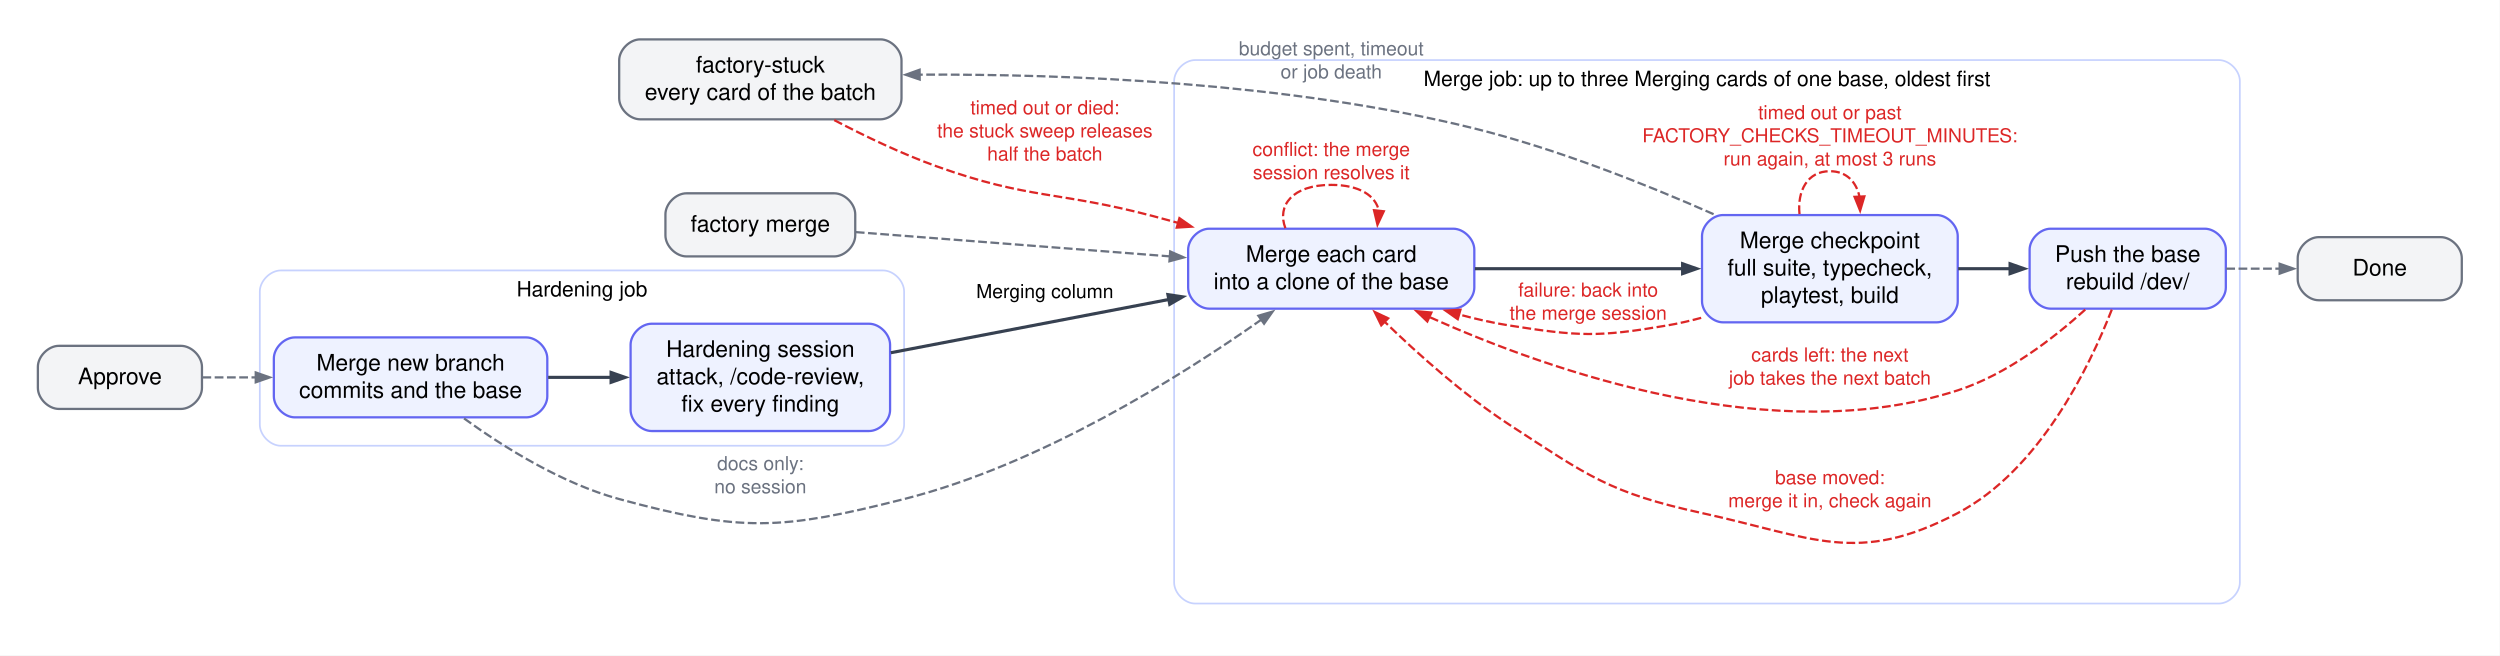
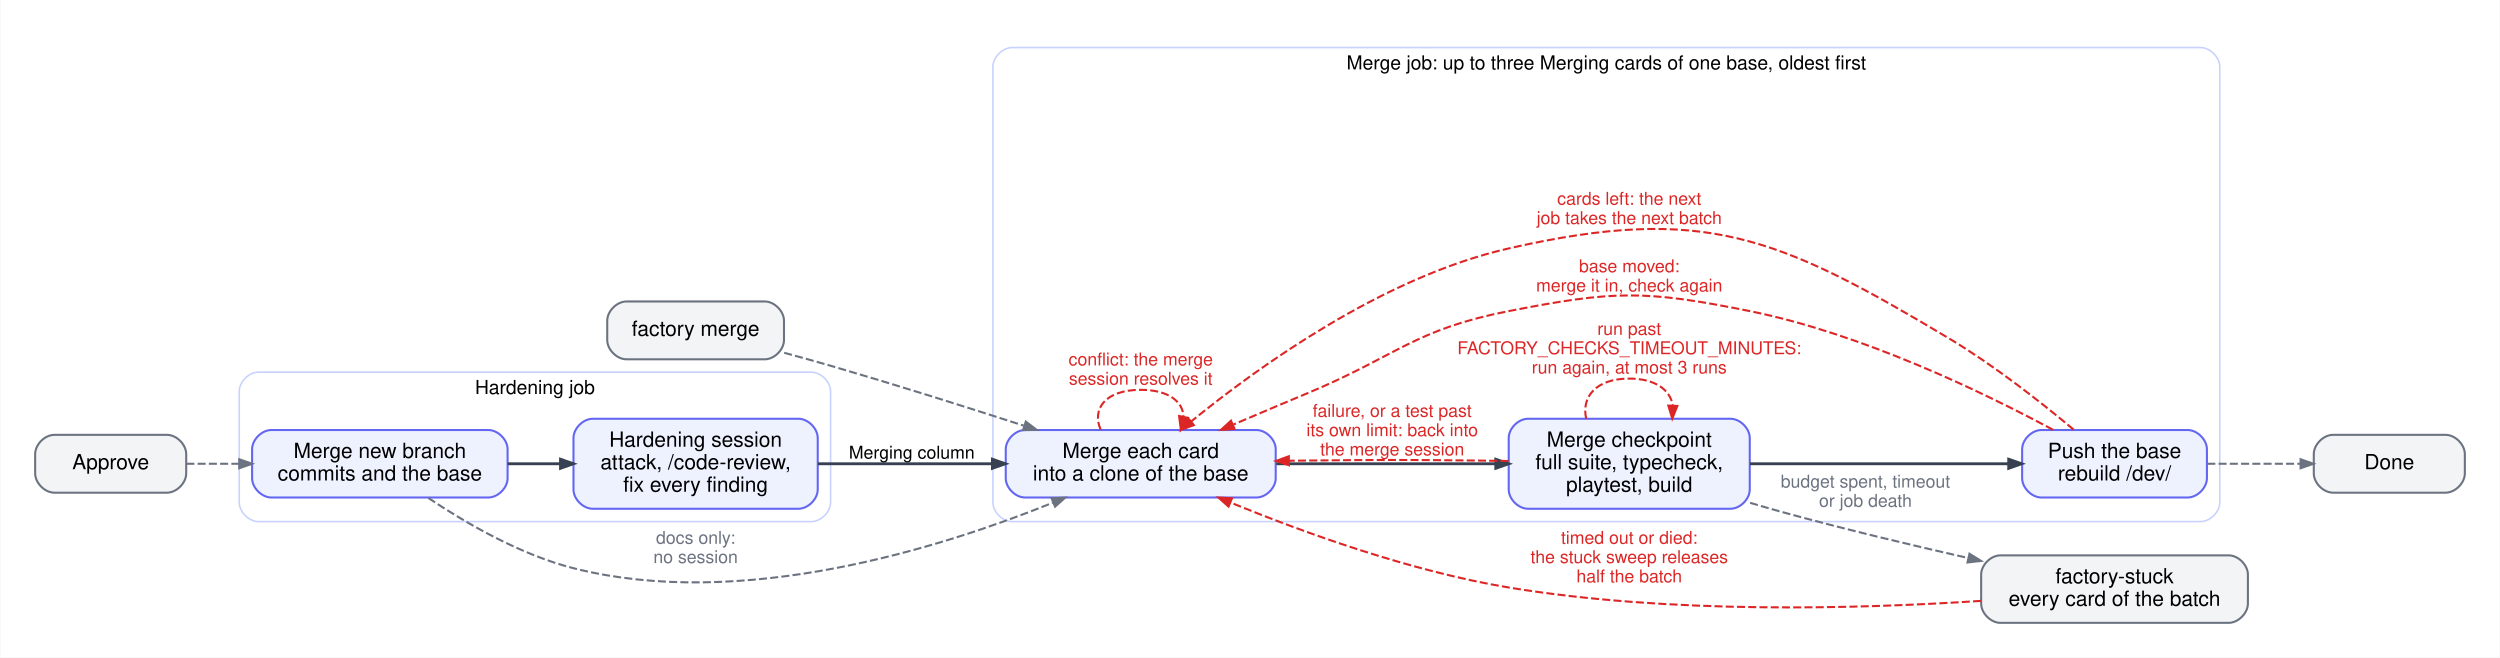
- <svg xmlns="http://www.w3.org/2000/svg" width="1426pt" height="374pt" viewBox="0.00 0.00 1426.00 374.00">
-   <g id="graph0" class="graph" transform="scale(1 1) rotate(0) translate(21.6 352.26)">
-     <polygon fill="white" stroke="none" points="-21.6,21.6 -21.6,-352.26 1404.21,-352.26 1404.21,21.6 -21.6,21.6" />
+ <svg xmlns="http://www.w3.org/2000/svg" width="1555pt" height="409pt" viewBox="0.00 0.00 1555.20 409.20">
+   <g id="graph0" class="graph" transform="scale(1 1) rotate(0) translate(21.6 387.6)">
+     <polygon fill="white" stroke="transparent" points="-21.6,21.6 -21.6,-387.6 1533.6,-387.6 1533.6,21.6 -21.6,21.6" />
    <g id="clust1" class="cluster">
-       <path fill="white" stroke="#c7d2fe" d="M138.6,-98C138.6,-98 482.1,-98 482.1,-98 488.1,-98 494.1,-104 494.1,-110 494.1,-110 494.1,-186 494.1,-186 494.1,-192 488.1,-198 482.1,-198 482.1,-198 138.6,-198 138.6,-198 132.6,-198 126.6,-192 126.6,-186 126.6,-186 126.6,-110 126.6,-110 126.6,-104 132.6,-98 138.6,-98" />
-       <text xml:space="preserve" text-anchor="middle" x="310.35" y="-183.2" font-family="Helvetica,sans-Serif" font-size="12.00">Hardening job</text>
+       <path fill="white" stroke="#c7d2fe" d="M139,-63C139,-63 483,-63 483,-63 489,-63 495,-69 495,-75 495,-75 495,-144 495,-144 495,-150 489,-156 483,-156 483,-156 139,-156 139,-156 133,-156 127,-150 127,-144 127,-144 127,-75 127,-75 127,-69 133,-63 139,-63" />
+       <text text-anchor="middle" x="311" y="-142.4" font-family="Helvetica,sans-Serif" font-size="12.00">Hardening job</text>
    </g>
    <g id="clust2" class="cluster">
-       <path fill="white" stroke="#c7d2fe" d="M660.12,-8C660.12,-8 1244.01,-8 1244.01,-8 1250.01,-8 1256.01,-14 1256.01,-20 1256.01,-20 1256.01,-306 1256.01,-306 1256.01,-312 1250.01,-318 1244.01,-318 1244.01,-318 660.12,-318 660.12,-318 654.12,-318 648.12,-312 648.12,-306 648.12,-306 648.12,-20 648.12,-20 648.12,-14 654.12,-8 660.12,-8" />
-       <text xml:space="preserve" text-anchor="middle" x="952.07" y="-303.2" font-family="Helvetica,sans-Serif" font-size="12.00">Merge job: up to three Merging cards of one base, oldest first</text>
+       <path fill="white" stroke="#c7d2fe" d="M608,-63C608,-63 1347.5,-63 1347.5,-63 1353.5,-63 1359.5,-69 1359.5,-75 1359.5,-75 1359.5,-346 1359.5,-346 1359.5,-352 1353.5,-358 1347.5,-358 1347.5,-358 608,-358 608,-358 602,-358 596,-352 596,-346 596,-346 596,-75 596,-75 596,-69 602,-63 608,-63" />
+       <text text-anchor="middle" x="977.75" y="-344.4" font-family="Helvetica,sans-Serif" font-size="12.00">Merge job: up to three Merging cards of one base, oldest first</text>
    </g>
    <g id="node1" class="node">
-       <path fill="#eef2ff" stroke="#6366f1" stroke-width="1.3" d="M278.58,-159.8C278.58,-159.8 146.6,-159.8 146.6,-159.8 140.6,-159.8 134.6,-153.8 134.6,-147.8 134.6,-147.8 134.6,-126.2 134.6,-126.2 134.6,-120.2 140.6,-114.2 146.6,-114.2 146.6,-114.2 278.58,-114.2 278.58,-114.2 284.58,-114.2 290.58,-120.2 290.58,-126.2 290.58,-126.2 290.58,-147.8 290.58,-147.8 290.58,-153.8 284.58,-159.8 278.58,-159.8" />
-       <text xml:space="preserve" text-anchor="middle" x="212.59" y="-140.9" font-family="Helvetica,sans-Serif" font-size="13.00">Merge new branch</text>
-       <text xml:space="preserve" text-anchor="middle" x="212.59" y="-125.3" font-family="Helvetica,sans-Serif" font-size="13.00">commits and the base</text>
+       <path fill="#eef2ff" stroke="#6366f1" stroke-width="1.3" d="M282,-120C282,-120 147,-120 147,-120 141,-120 135,-114 135,-108 135,-108 135,-90 135,-90 135,-84 141,-78 147,-78 147,-78 282,-78 282,-78 288,-78 294,-84 294,-90 294,-90 294,-108 294,-108 294,-114 288,-120 282,-120" />
+       <text text-anchor="middle" x="214.5" y="-102.6" font-family="Helvetica,sans-Serif" font-size="13.00">Merge new branch</text>
+       <text text-anchor="middle" x="214.5" y="-88.6" font-family="Helvetica,sans-Serif" font-size="13.00">commits and the base</text>
    </g>
    <g id="node2" class="node">
-       <path fill="#eef2ff" stroke="#6366f1" stroke-width="1.3" d="M474.1,-167.6C474.1,-167.6 350.09,-167.6 350.09,-167.6 344.09,-167.6 338.09,-161.6 338.09,-155.6 338.09,-155.6 338.09,-118.4 338.09,-118.4 338.09,-112.4 344.09,-106.4 350.09,-106.4 350.09,-106.4 474.1,-106.4 474.1,-106.4 480.1,-106.4 486.1,-112.4 486.1,-118.4 486.1,-118.4 486.1,-155.6 486.1,-155.6 486.1,-161.6 480.1,-167.6 474.1,-167.6" />
-       <text xml:space="preserve" text-anchor="middle" x="412.1" y="-148.7" font-family="Helvetica,sans-Serif" font-size="13.00">Hardening session</text>
-       <text xml:space="preserve" text-anchor="middle" x="412.1" y="-133.1" font-family="Helvetica,sans-Serif" font-size="13.00">attack, /code-review,</text>
-       <text xml:space="preserve" text-anchor="middle" x="412.1" y="-117.5" font-family="Helvetica,sans-Serif" font-size="13.00">fix every finding</text>
+       <path fill="#eef2ff" stroke="#6366f1" stroke-width="1.3" d="M475,-127C475,-127 347,-127 347,-127 341,-127 335,-121 335,-115 335,-115 335,-83 335,-83 335,-77 341,-71 347,-71 347,-71 475,-71 475,-71 481,-71 487,-77 487,-83 487,-83 487,-115 487,-115 487,-121 481,-127 475,-127" />
+       <text text-anchor="middle" x="411" y="-109.6" font-family="Helvetica,sans-Serif" font-size="13.00">Hardening session</text>
+       <text text-anchor="middle" x="411" y="-95.6" font-family="Helvetica,sans-Serif" font-size="13.00">attack, /code-review,</text>
+       <text text-anchor="middle" x="411" y="-81.6" font-family="Helvetica,sans-Serif" font-size="13.00">fix every finding</text>
    </g>
    <g id="edge1" class="edge">
-       <path fill="none" stroke="#374151" stroke-width="1.8" d="M291.08,-137C302.95,-137 315.25,-137 327.25,-137" />
-       <polygon fill="#374151" stroke="#374151" stroke-width="1.8" points="326.97,-139.8 334.97,-137 326.97,-134.2 326.97,-139.8" />
+       <path fill="none" stroke="#374151" stroke-width="1.8" d="M294.05,-99C304.8,-99 315.88,-99 326.71,-99" />
+       <polygon fill="#374151" stroke="#374151" stroke-width="1.8" points="326.94,-101.8 334.94,-99 326.94,-96.2 326.94,-101.8" />
    </g>
    <g id="node3" class="node">
-       <path fill="#eef2ff" stroke="#6366f1" stroke-width="1.3" d="M807.35,-221.8C807.35,-221.8 668.12,-221.8 668.12,-221.8 662.12,-221.8 656.12,-215.8 656.12,-209.8 656.12,-209.8 656.12,-188.2 656.12,-188.2 656.12,-182.2 662.12,-176.2 668.12,-176.2 668.12,-176.2 807.35,-176.2 807.35,-176.2 813.35,-176.2 819.35,-182.2 819.35,-188.2 819.35,-188.2 819.35,-209.8 819.35,-209.8 819.35,-215.8 813.35,-221.8 807.35,-221.8" />
-       <text xml:space="preserve" text-anchor="middle" x="737.74" y="-202.9" font-family="Helvetica,sans-Serif" font-size="13.00">Merge each card</text>
-       <text xml:space="preserve" text-anchor="middle" x="737.74" y="-187.3" font-family="Helvetica,sans-Serif" font-size="13.00">into a clone of the base</text>
+       <path fill="#eef2ff" stroke="#6366f1" stroke-width="1.3" d="M760,-120C760,-120 616,-120 616,-120 610,-120 604,-114 604,-108 604,-108 604,-90 604,-90 604,-84 610,-78 616,-78 616,-78 760,-78 760,-78 766,-78 772,-84 772,-90 772,-90 772,-108 772,-108 772,-114 766,-120 760,-120" />
+       <text text-anchor="middle" x="688" y="-102.6" font-family="Helvetica,sans-Serif" font-size="13.00">Merge each card</text>
+       <text text-anchor="middle" x="688" y="-88.6" font-family="Helvetica,sans-Serif" font-size="13.00">into a clone of the base</text>
    </g>
    <g id="edge12" class="edge">
-       <path fill="none" stroke="#6b7280" stroke-width="1.3" stroke-dasharray="5,2" d="M243.09,-113.59C265.81,-97.14 298.79,-76.53 331.58,-67.6 401.27,-48.62 424.08,-49.86 494.1,-67.6 572.08,-87.36 652.15,-137.73 698.03,-170.05" />
-       <polygon fill="#6b7280" stroke="#6b7280" stroke-width="1.3" points="696.17,-172.17 704.31,-174.53 699.42,-167.61 696.17,-172.17" />
-       <text xml:space="preserve" text-anchor="middle" x="412.1" y="-84.1" font-family="Helvetica,sans-Serif" font-size="11.00" fill="#6b7280">docs only:</text>
-       <text xml:space="preserve" text-anchor="middle" x="412.1" y="-70.9" font-family="Helvetica,sans-Serif" font-size="11.00" fill="#6b7280">no session</text>
+       <path fill="none" stroke="#6b7280" stroke-width="1.3" stroke-dasharray="5,2" d="M244.7,-77.7C267.88,-62.17 301.81,-42.44 335,-34 439.38,-7.45 563.77,-46.64 633.23,-74.73" />
+       <polygon fill="#6b7280" stroke="#6b7280" stroke-width="1.3" points="632.55,-77.48 641.01,-77.92 634.68,-72.3 632.55,-77.48" />
+       <text text-anchor="middle" x="411" y="-49.2" font-family="Helvetica,sans-Serif" font-size="11.00" fill="#6b7280">docs only:</text>
+       <text text-anchor="middle" x="411" y="-37.2" font-family="Helvetica,sans-Serif" font-size="11.00" fill="#6b7280">no session</text>
    </g>
    <g id="edge4" class="edge">
-       <path fill="none" stroke="#374151" stroke-width="1.8" d="M486.54,-151.07C533.55,-160.07 594.91,-171.83 645.11,-181.45" />
-       <polygon fill="#374151" stroke="#374151" stroke-width="1.8" points="644.58,-184.2 652.96,-182.95 645.63,-178.7 644.58,-184.2" />
-       <text xml:space="preserve" text-anchor="middle" x="574.37" y="-182.25" font-family="Helvetica,sans-Serif" font-size="11.00">Merging column</text>
+       <path fill="none" stroke="#374151" stroke-width="1.8" d="M487.14,-99C520.57,-99 560.22,-99 595.36,-99" />
+       <polygon fill="#374151" stroke="#374151" stroke-width="1.8" points="595.72,-101.8 603.72,-99 595.72,-96.2 595.72,-101.8" />
+       <text text-anchor="middle" x="545.5" y="-102.2" font-family="Helvetica,sans-Serif" font-size="11.00">Merging column</text>
    </g>
    <g id="edge5" class="edge">
-       <path fill="none" stroke="#dc2626" stroke-width="1.3" stroke-dasharray="5,2" d="M711.58,-222.12C706.69,-234.97 715.41,-246.8 737.74,-246.8 754.14,-246.8 763.19,-240.42 764.92,-231.94" />
-       <polygon fill="#dc2626" stroke="#dc2626" stroke-width="1.3" points="767.71,-231.74 764.11,-224.07 762.14,-232.32 767.71,-231.74" />
-       <text xml:space="preserve" text-anchor="middle" x="737.74" y="-263.3" font-family="Helvetica,sans-Serif" font-size="11.00" fill="#dc2626">conflict: the merge</text>
-       <text xml:space="preserve" text-anchor="middle" x="737.74" y="-250.1" font-family="Helvetica,sans-Serif" font-size="11.00" fill="#dc2626">session resolves it</text>
+       <path fill="none" stroke="#dc2626" stroke-width="1.3" stroke-dasharray="5,2" d="M663.04,-120.29C657.49,-133.02 665.81,-145 688,-145 705.51,-145 714.38,-137.54 714.62,-128.14" />
+       <polygon fill="#dc2626" stroke="#dc2626" stroke-width="1.3" points="717.35,-127.54 712.96,-120.29 711.88,-128.7 717.35,-127.54" />
+       <text text-anchor="middle" x="688" y="-160.2" font-family="Helvetica,sans-Serif" font-size="11.00" fill="#dc2626">conflict: the merge</text>
+       <text text-anchor="middle" x="688" y="-148.2" font-family="Helvetica,sans-Serif" font-size="11.00" fill="#dc2626">session resolves it</text>
    </g>
    <g id="node4" class="node">
-       <path fill="#eef2ff" stroke="#6366f1" stroke-width="1.3" d="M1083.09,-229.6C1083.09,-229.6 961.23,-229.6 961.23,-229.6 955.23,-229.6 949.23,-223.6 949.23,-217.6 949.23,-217.6 949.23,-180.4 949.23,-180.4 949.23,-174.4 955.23,-168.4 961.23,-168.4 961.23,-168.4 1083.09,-168.4 1083.09,-168.4 1089.09,-168.4 1095.09,-174.4 1095.09,-180.4 1095.09,-180.4 1095.09,-217.6 1095.09,-217.6 1095.09,-223.6 1089.09,-229.6 1083.09,-229.6" />
-       <text xml:space="preserve" text-anchor="middle" x="1022.16" y="-210.7" font-family="Helvetica,sans-Serif" font-size="13.00">Merge checkpoint</text>
-       <text xml:space="preserve" text-anchor="middle" x="1022.16" y="-195.1" font-family="Helvetica,sans-Serif" font-size="13.00">full suite, typecheck,</text>
-       <text xml:space="preserve" text-anchor="middle" x="1022.16" y="-179.5" font-family="Helvetica,sans-Serif" font-size="13.00">playtest, build</text>
+       <path fill="#eef2ff" stroke="#6366f1" stroke-width="1.3" d="M1055,-127C1055,-127 929,-127 929,-127 923,-127 917,-121 917,-115 917,-115 917,-83 917,-83 917,-77 923,-71 929,-71 929,-71 1055,-71 1055,-71 1061,-71 1067,-77 1067,-83 1067,-83 1067,-115 1067,-115 1067,-121 1061,-127 1055,-127" />
+       <text text-anchor="middle" x="992" y="-109.6" font-family="Helvetica,sans-Serif" font-size="13.00">Merge checkpoint</text>
+       <text text-anchor="middle" x="992" y="-95.6" font-family="Helvetica,sans-Serif" font-size="13.00">full suite, typecheck,</text>
+       <text text-anchor="middle" x="992" y="-81.6" font-family="Helvetica,sans-Serif" font-size="13.00">playtest, build</text>
    </g>
    <g id="edge2" class="edge">
-       <path fill="none" stroke="#374151" stroke-width="1.8" d="M819.67,-199C856.92,-199 901.06,-199 938.51,-199" />
-       <polygon fill="#374151" stroke="#374151" stroke-width="1.8" points="938.16,-201.8 946.16,-199 938.16,-196.2 938.16,-201.8" />
+       <path fill="none" stroke="#374151" stroke-width="1.8" d="M772.32,-99C814.89,-99 866.49,-99 908.88,-99" />
+       <polygon fill="#374151" stroke="#374151" stroke-width="1.8" points="908.96,-101.8 916.96,-99 908.96,-96.2 908.96,-101.8" />
    </g>
    <g id="edge6" class="edge">
-       <path fill="none" stroke="#dc2626" stroke-width="1.3" stroke-dasharray="5,2" d="M948.75,-170.96C942.23,-169.2 935.66,-167.7 929.23,-166.6 889.86,-159.86 878.82,-160.4 839.35,-166.6 829.91,-168.08 820.13,-170.31 810.56,-172.91" />
-       <polygon fill="#dc2626" stroke="#dc2626" stroke-width="1.3" points="809.89,-170.19 802.96,-175.08 811.43,-175.57 809.89,-170.19" />
-       <text xml:space="preserve" text-anchor="middle" x="884.29" y="-183.1" font-family="Helvetica,sans-Serif" font-size="11.00" fill="#dc2626">failure: back into</text>
-       <text xml:space="preserve" text-anchor="middle" x="884.29" y="-169.9" font-family="Helvetica,sans-Serif" font-size="11.00" fill="#dc2626">the merge session</text>
+       <path fill="none" stroke="#dc2626" stroke-width="1.3" stroke-dasharray="5,2" d="M916.86,-100.72C910.14,-100.84 903.45,-100.93 897,-101 850.34,-101.5 838.66,-101.45 792,-101 788.18,-100.96 784.27,-100.92 780.33,-100.87" />
+       <polygon fill="#dc2626" stroke="#dc2626" stroke-width="1.3" points="780.24,-98.07 772.2,-100.75 780.16,-103.66 780.24,-98.07" />
+       <text text-anchor="middle" x="844.5" y="-128.2" font-family="Helvetica,sans-Serif" font-size="11.00" fill="#dc2626">failure, or a test past</text>
+       <text text-anchor="middle" x="844.5" y="-116.2" font-family="Helvetica,sans-Serif" font-size="11.00" fill="#dc2626">its own limit: back into</text>
+       <text text-anchor="middle" x="844.5" y="-104.2" font-family="Helvetica,sans-Serif" font-size="11.00" fill="#dc2626">the merge session</text>
    </g>
    <g id="edge7" class="edge">
-       <path fill="none" stroke="#dc2626" stroke-width="1.3" stroke-dasharray="5,2" d="M1004.83,-230.16C1003.52,-243.36 1009.3,-254.6 1022.16,-254.6 1031.61,-254.6 1037.24,-248.54 1039.04,-240.09" />
-       <polygon fill="#dc2626" stroke="#dc2626" stroke-width="1.3" points="1041.84,-240.24 1039.41,-232.12 1036.24,-239.98 1041.84,-240.24" />
-       <text xml:space="preserve" text-anchor="middle" x="1022.16" y="-284.3" font-family="Helvetica,sans-Serif" font-size="11.00" fill="#dc2626">timed out or past</text>
-       <text xml:space="preserve" text-anchor="middle" x="1022.16" y="-271.1" font-family="Helvetica,sans-Serif" font-size="11.00" fill="#dc2626">FACTORY_CHECKS_TIMEOUT_MINUTES:</text>
-       <text xml:space="preserve" text-anchor="middle" x="1022.16" y="-257.9" font-family="Helvetica,sans-Serif" font-size="11.00" fill="#dc2626">run again, at most 3 runs</text>
+       <path fill="none" stroke="#dc2626" stroke-width="1.3" stroke-dasharray="5,2" d="M965.23,-127.08C962.12,-140.35 971.04,-152 992,-152 1008.54,-152 1017.58,-144.75 1019.13,-135.17" />
+       <polygon fill="#dc2626" stroke="#dc2626" stroke-width="1.3" points="1021.93,-134.95 1018.77,-127.08 1016.33,-135.2 1021.93,-134.95" />
+       <text text-anchor="middle" x="992" y="-179.2" font-family="Helvetica,sans-Serif" font-size="11.00" fill="#dc2626">run past</text>
+       <text text-anchor="middle" x="992" y="-167.2" font-family="Helvetica,sans-Serif" font-size="11.00" fill="#dc2626">FACTORY_CHECKS_TIMEOUT_MINUTES:</text>
+       <text text-anchor="middle" x="992" y="-155.2" font-family="Helvetica,sans-Serif" font-size="11.00" fill="#dc2626">run again, at most 3 runs</text>
    </g>
    <g id="node5" class="node">
-       <path fill="#eef2ff" stroke="#6366f1" stroke-width="1.3" d="M1236.01,-221.8C1236.01,-221.8 1148.09,-221.8 1148.09,-221.8 1142.09,-221.8 1136.09,-215.8 1136.09,-209.8 1136.09,-209.8 1136.09,-188.2 1136.09,-188.2 1136.09,-182.2 1142.09,-176.2 1148.09,-176.2 1148.09,-176.2 1236.01,-176.2 1236.01,-176.2 1242.01,-176.2 1248.01,-182.2 1248.01,-188.2 1248.01,-188.2 1248.01,-209.8 1248.01,-209.8 1248.01,-215.8 1242.01,-221.8 1236.01,-221.8" />
-       <text xml:space="preserve" text-anchor="middle" x="1192.05" y="-202.9" font-family="Helvetica,sans-Serif" font-size="13.00">Push the base</text>
-       <text xml:space="preserve" text-anchor="middle" x="1192.05" y="-187.3" font-family="Helvetica,sans-Serif" font-size="13.00">rebuild /dev/</text>
+       <path fill="#eef2ff" stroke="#6366f1" stroke-width="1.3" d="M1339.5,-120C1339.5,-120 1248.5,-120 1248.5,-120 1242.5,-120 1236.5,-114 1236.5,-108 1236.5,-108 1236.5,-90 1236.5,-90 1236.5,-84 1242.5,-78 1248.5,-78 1248.5,-78 1339.5,-78 1339.5,-78 1345.5,-78 1351.5,-84 1351.5,-90 1351.5,-90 1351.5,-108 1351.5,-108 1351.5,-114 1345.5,-120 1339.5,-120" />
+       <text text-anchor="middle" x="1294" y="-102.6" font-family="Helvetica,sans-Serif" font-size="13.00">Push the base</text>
+       <text text-anchor="middle" x="1294" y="-88.6" font-family="Helvetica,sans-Serif" font-size="13.00">rebuild /dev/</text>
    </g>
    <g id="edge3" class="edge">
-       <path fill="none" stroke="#374151" stroke-width="1.8" d="M1095.34,-199C1105.26,-199 1115.4,-199 1125.2,-199" />
-       <polygon fill="#374151" stroke="#374151" stroke-width="1.8" points="1124.95,-201.8 1132.95,-199 1124.95,-196.2 1124.95,-201.8" />
+       <path fill="none" stroke="#374151" stroke-width="1.8" d="M1067.16,-99C1116.53,-99 1180.78,-99 1228.12,-99" />
+       <polygon fill="#374151" stroke="#374151" stroke-width="1.8" points="1228.16,-101.8 1236.16,-99 1228.16,-96.2 1228.16,-101.8" />
    </g>
    <g id="node8" class="node">
-       <path fill="#f3f4f6" stroke="#6b7280" stroke-width="1.3" d="M480.62,-329.8C480.62,-329.8 343.58,-329.8 343.58,-329.8 337.58,-329.8 331.58,-323.8 331.58,-317.8 331.58,-317.8 331.58,-296.2 331.58,-296.2 331.58,-290.2 337.58,-284.2 343.58,-284.2 343.58,-284.2 480.62,-284.2 480.62,-284.2 486.62,-284.2 492.62,-290.2 492.62,-296.2 492.62,-296.2 492.62,-317.8 492.62,-317.8 492.62,-323.8 486.62,-329.8 480.62,-329.8" />
-       <text xml:space="preserve" text-anchor="middle" x="412.1" y="-310.9" font-family="Helvetica,sans-Serif" font-size="13.00">factory-stuck</text>
-       <text xml:space="preserve" text-anchor="middle" x="412.1" y="-295.3" font-family="Helvetica,sans-Serif" font-size="13.00">every card of the batch</text>
+       <path fill="#f3f4f6" stroke="#6b7280" stroke-width="1.3" d="M1365,-42C1365,-42 1223,-42 1223,-42 1217,-42 1211,-36 1211,-30 1211,-30 1211,-12 1211,-12 1211,-6 1217,0 1223,0 1223,0 1365,0 1365,0 1371,0 1377,-6 1377,-12 1377,-12 1377,-30 1377,-30 1377,-36 1371,-42 1365,-42" />
+       <text text-anchor="middle" x="1294" y="-24.6" font-family="Helvetica,sans-Serif" font-size="13.00">factory-stuck</text>
+       <text text-anchor="middle" x="1294" y="-10.6" font-family="Helvetica,sans-Serif" font-size="13.00">every card of the batch</text>
    </g>
    <g id="edge14" class="edge">
-       <path fill="none" stroke="#6b7280" stroke-width="1.3" stroke-dasharray="5,2" d="M955.83,-230.09C917.02,-247.23 866.36,-267.34 819.35,-279 712.86,-305.41 586.19,-310.09 502.93,-309.68" />
-       <polygon fill="#6b7280" stroke="#6b7280" stroke-width="1.3" points="502.99,-306.88 494.97,-309.62 502.94,-312.48 502.99,-306.88" />
-       <text xml:space="preserve" text-anchor="middle" x="737.74" y="-320.76" font-family="Helvetica,sans-Serif" font-size="11.00" fill="#6b7280">budget spent, timeout</text>
-       <text xml:space="preserve" text-anchor="middle" x="737.74" y="-307.56" font-family="Helvetica,sans-Serif" font-size="11.00" fill="#6b7280">or job death</text>
+       <path fill="none" stroke="#6b7280" stroke-width="1.3" stroke-dasharray="5,2" d="M1067.24,-74.7C1073.9,-72.71 1080.56,-70.78 1087,-69 1124.69,-58.61 1166.65,-48.57 1202.82,-40.37" />
+       <polygon fill="#6b7280" stroke="#6b7280" stroke-width="1.3" points="1203.73,-43.03 1210.92,-38.54 1202.5,-37.57 1203.73,-43.03" />
+       <text text-anchor="middle" x="1139" y="-84.2" font-family="Helvetica,sans-Serif" font-size="11.00" fill="#6b7280">budget spent, timeout</text>
+       <text text-anchor="middle" x="1139" y="-72.2" font-family="Helvetica,sans-Serif" font-size="11.00" fill="#6b7280">or job death</text>
    </g>
    <g id="edge8" class="edge">
-       <path fill="none" stroke="#dc2626" stroke-width="1.3" stroke-dasharray="5,2" d="M1182.97,-175.67C1170.17,-142.8 1141.77,-84.14 1095.09,-59.6 1037.71,-29.44 1012.57,-45.77 949.23,-59.6 896.74,-71.06 884.38,-80.68 839.35,-110 813.36,-126.92 787.22,-150.29 768.1,-168.83" />
-       <polygon fill="#dc2626" stroke="#dc2626" stroke-width="1.3" points="766.27,-166.69 762.53,-174.3 770.2,-170.69 766.27,-166.69" />
-       <text xml:space="preserve" text-anchor="middle" x="1022.16" y="-76.1" font-family="Helvetica,sans-Serif" font-size="11.00" fill="#dc2626">base moved:</text>
-       <text xml:space="preserve" text-anchor="middle" x="1022.16" y="-62.9" font-family="Helvetica,sans-Serif" font-size="11.00" fill="#dc2626">merge it in, check again</text>
+       <path fill="none" stroke="#dc2626" stroke-width="1.3" stroke-dasharray="5,2" d="M1255.7,-120.16C1212.07,-143.59 1136.88,-179.91 1067,-194 1001.65,-207.18 982.42,-206.83 917,-194 858.12,-182.45 847.37,-166.12 792,-143 776.95,-136.72 760.7,-129.83 745.66,-123.4" />
+       <polygon fill="#dc2626" stroke="#dc2626" stroke-width="1.3" points="746.37,-120.66 737.92,-120.09 744.17,-125.81 746.37,-120.66" />
+       <text text-anchor="middle" x="992" y="-218.2" font-family="Helvetica,sans-Serif" font-size="11.00" fill="#dc2626">base moved:</text>
+       <text text-anchor="middle" x="992" y="-206.2" font-family="Helvetica,sans-Serif" font-size="11.00" fill="#dc2626">merge it in, check again</text>
    </g>
    <g id="edge10" class="edge">
-       <path fill="none" stroke="#dc2626" stroke-width="1.3" stroke-dasharray="5,2" d="M1167.82,-175.66C1149.73,-159.25 1123.06,-138.65 1095.09,-129.6 991.01,-95.91 864.24,-139.81 793.4,-171.57" />
-       <polygon fill="#dc2626" stroke="#dc2626" stroke-width="1.3" points="792.54,-168.89 786.42,-174.76 794.86,-173.99 792.54,-168.89" />
-       <text xml:space="preserve" text-anchor="middle" x="1022.16" y="-146.1" font-family="Helvetica,sans-Serif" font-size="11.00" fill="#dc2626">cards left: the next</text>
-       <text xml:space="preserve" text-anchor="middle" x="1022.16" y="-132.9" font-family="Helvetica,sans-Serif" font-size="11.00" fill="#dc2626">job takes the next batch</text>
+       <path fill="none" stroke="#dc2626" stroke-width="1.3" stroke-dasharray="5,2" d="M1268.57,-120.24C1248.59,-136.97 1219.13,-160.19 1191,-177 1084.3,-240.75 1038.2,-260.58 917,-233 838.6,-215.16 760.76,-159.02 719.41,-125.33" />
+       <polygon fill="#dc2626" stroke="#dc2626" stroke-width="1.3" points="721.05,-123.05 713.09,-120.12 717.49,-127.37 721.05,-123.05" />
+       <text text-anchor="middle" x="992" y="-260.2" font-family="Helvetica,sans-Serif" font-size="11.00" fill="#dc2626">cards left: the next</text>
+       <text text-anchor="middle" x="992" y="-248.2" font-family="Helvetica,sans-Serif" font-size="11.00" fill="#dc2626">job takes the next batch</text>
    </g>
    <g id="node9" class="node">
-       <path fill="#f3f4f6" stroke="#6b7280" stroke-width="1.3" d="M1370.61,-217C1370.61,-217 1301.01,-217 1301.01,-217 1295.01,-217 1289.01,-211 1289.01,-205 1289.01,-205 1289.01,-193 1289.01,-193 1289.01,-187 1295.01,-181 1301.01,-181 1301.01,-181 1370.61,-181 1370.61,-181 1376.61,-181 1382.61,-187 1382.61,-193 1382.61,-193 1382.61,-205 1382.61,-205 1382.61,-211 1376.61,-217 1370.61,-217" />
-       <text xml:space="preserve" text-anchor="middle" x="1335.81" y="-195.1" font-family="Helvetica,sans-Serif" font-size="13.00">Done</text>
+       <path fill="#f3f4f6" stroke="#6b7280" stroke-width="1.3" d="M1500,-117C1500,-117 1430,-117 1430,-117 1424,-117 1418,-111 1418,-105 1418,-105 1418,-93 1418,-93 1418,-87 1424,-81 1430,-81 1430,-81 1500,-81 1500,-81 1506,-81 1512,-87 1512,-93 1512,-93 1512,-105 1512,-105 1512,-111 1506,-117 1500,-117" />
+       <text text-anchor="middle" x="1465" y="-95.6" font-family="Helvetica,sans-Serif" font-size="13.00">Done</text>
    </g>
    <g id="edge15" class="edge">
-       <path fill="none" stroke="#6b7280" stroke-width="1.3" stroke-dasharray="5,2" d="M1248.26,-199C1258.29,-199 1268.76,-199 1278.81,-199" />
-       <polygon fill="#6b7280" stroke="#6b7280" stroke-width="1.3" points="1278.72,-201.8 1286.72,-199 1278.72,-196.2 1278.72,-201.8" />
+       <path fill="none" stroke="#6b7280" stroke-width="1.3" stroke-dasharray="5,2" d="M1351.74,-99C1370.37,-99 1391.02,-99 1409.48,-99" />
+       <polygon fill="#6b7280" stroke="#6b7280" stroke-width="1.3" points="1409.79,-101.8 1417.79,-99 1409.79,-96.2 1409.79,-101.8" />
    </g>
    <g id="node6" class="node">
-       <path fill="#f3f4f6" stroke="#6b7280" stroke-width="1.3" d="M81.6,-155C81.6,-155 12,-155 12,-155 6,-155 0,-149 0,-143 0,-143 0,-131 0,-131 0,-125 6,-119 12,-119 12,-119 81.6,-119 81.6,-119 87.6,-119 93.6,-125 93.6,-131 93.6,-131 93.6,-143 93.6,-143 93.6,-149 87.6,-155 81.6,-155" />
-       <text xml:space="preserve" text-anchor="middle" x="46.8" y="-133.1" font-family="Helvetica,sans-Serif" font-size="13.00">Approve</text>
+       <path fill="#f3f4f6" stroke="#6b7280" stroke-width="1.3" d="M82,-117C82,-117 12,-117 12,-117 6,-117 0,-111 0,-105 0,-105 0,-93 0,-93 0,-87 6,-81 12,-81 12,-81 82,-81 82,-81 88,-81 94,-87 94,-93 94,-93 94,-105 94,-105 94,-111 88,-117 82,-117" />
+       <text text-anchor="middle" x="47" y="-95.6" font-family="Helvetica,sans-Serif" font-size="13.00">Approve</text>
    </g>
    <g id="edge11" class="edge">
-       <path fill="none" stroke="#6b7280" stroke-width="1.3" stroke-dasharray="5,2" d="M93.86,-137C103.49,-137 113.95,-137 124.53,-137" />
-       <polygon fill="#6b7280" stroke="#6b7280" stroke-width="1.3" points="124.28,-139.8 132.28,-137 124.28,-134.2 124.28,-139.8" />
+       <path fill="none" stroke="#6b7280" stroke-width="1.3" stroke-dasharray="5,2" d="M94.1,-99C104.34,-99 115.51,-99 126.78,-99" />
+       <polygon fill="#6b7280" stroke="#6b7280" stroke-width="1.3" points="127,-101.8 135,-99 127,-96.2 127,-101.8" />
    </g>
    <g id="node7" class="node">
-       <path fill="#f3f4f6" stroke="#6b7280" stroke-width="1.3" d="M454.23,-242C454.23,-242 369.96,-242 369.96,-242 363.96,-242 357.96,-236 357.96,-230 357.96,-230 357.96,-218 357.96,-218 357.96,-212 363.96,-206 369.96,-206 369.96,-206 454.23,-206 454.23,-206 460.23,-206 466.23,-212 466.23,-218 466.23,-218 466.23,-230 466.23,-230 466.23,-236 460.23,-242 454.23,-242" />
-       <text xml:space="preserve" text-anchor="middle" x="412.1" y="-220.1" font-family="Helvetica,sans-Serif" font-size="13.00">factory merge</text>
+       <path fill="#f3f4f6" stroke="#6b7280" stroke-width="1.3" d="M454,-200C454,-200 368,-200 368,-200 362,-200 356,-194 356,-188 356,-188 356,-176 356,-176 356,-170 362,-164 368,-164 368,-164 454,-164 454,-164 460,-164 466,-170 466,-176 466,-176 466,-188 466,-188 466,-194 460,-200 454,-200" />
+       <text text-anchor="middle" x="411" y="-178.6" font-family="Helvetica,sans-Serif" font-size="13.00">factory merge</text>
    </g>
    <g id="edge13" class="edge">
-       <path fill="none" stroke="#6b7280" stroke-width="1.3" stroke-dasharray="5,2" d="M466.54,-219.87C515.16,-216.12 587.95,-210.49 645.73,-206.03" />
-       <polygon fill="#6b7280" stroke="#6b7280" stroke-width="1.3" points="645.88,-208.83 653.64,-205.42 645.45,-203.24 645.88,-208.83" />
+       <path fill="none" stroke="#6b7280" stroke-width="1.3" stroke-dasharray="5,2" d="M466.13,-168.06C475.77,-165.46 485.7,-162.71 495,-160 534.96,-148.36 579.26,-134.36 615.22,-122.71" />
+       <polygon fill="#6b7280" stroke="#6b7280" stroke-width="1.3" points="616.49,-125.25 623.24,-120.11 614.76,-119.92 616.49,-125.25" />
    </g>
    <g id="edge9" class="edge">
-       <path fill="none" stroke="#dc2626" stroke-width="1.3" stroke-dasharray="5,2" d="M454.26,-283.74C471.83,-274.55 492.81,-264.5 512.62,-257.4 565.64,-238.39 581.66,-243.37 636.12,-229 640.85,-227.75 645.69,-226.44 650.57,-225.08" />
-       <polygon fill="#dc2626" stroke="#dc2626" stroke-width="1.3" points="651.14,-227.83 658.08,-222.97 649.62,-222.44 651.14,-227.83" />
-       <text xml:space="preserve" text-anchor="middle" x="574.37" y="-287.1" font-family="Helvetica,sans-Serif" font-size="11.00" fill="#dc2626">timed out or died:</text>
-       <text xml:space="preserve" text-anchor="middle" x="574.37" y="-273.9" font-family="Helvetica,sans-Serif" font-size="11.00" fill="#dc2626">the stuck sweep releases</text>
-       <text xml:space="preserve" text-anchor="middle" x="574.37" y="-260.7" font-family="Helvetica,sans-Serif" font-size="11.00" fill="#dc2626">half the batch</text>
+       <path fill="none" stroke="#dc2626" stroke-width="1.3" stroke-dasharray="5,2" d="M1210.95,-13.67C1134.36,-8.61 1017.14,-5.41 917,-22 856.02,-32.1 789.38,-56.24 743.98,-74.82" />
+       <polygon fill="#dc2626" stroke="#dc2626" stroke-width="1.3" points="742.65,-72.35 736.32,-77.99 744.78,-77.52 742.65,-72.35" />
+       <text text-anchor="middle" x="992" y="-49.2" font-family="Helvetica,sans-Serif" font-size="11.00" fill="#dc2626">timed out or died:</text>
+       <text text-anchor="middle" x="992" y="-37.2" font-family="Helvetica,sans-Serif" font-size="11.00" fill="#dc2626">the stuck sweep releases</text>
+       <text text-anchor="middle" x="992" y="-25.2" font-family="Helvetica,sans-Serif" font-size="11.00" fill="#dc2626">half the batch</text>
    </g>
  </g>
</svg>
